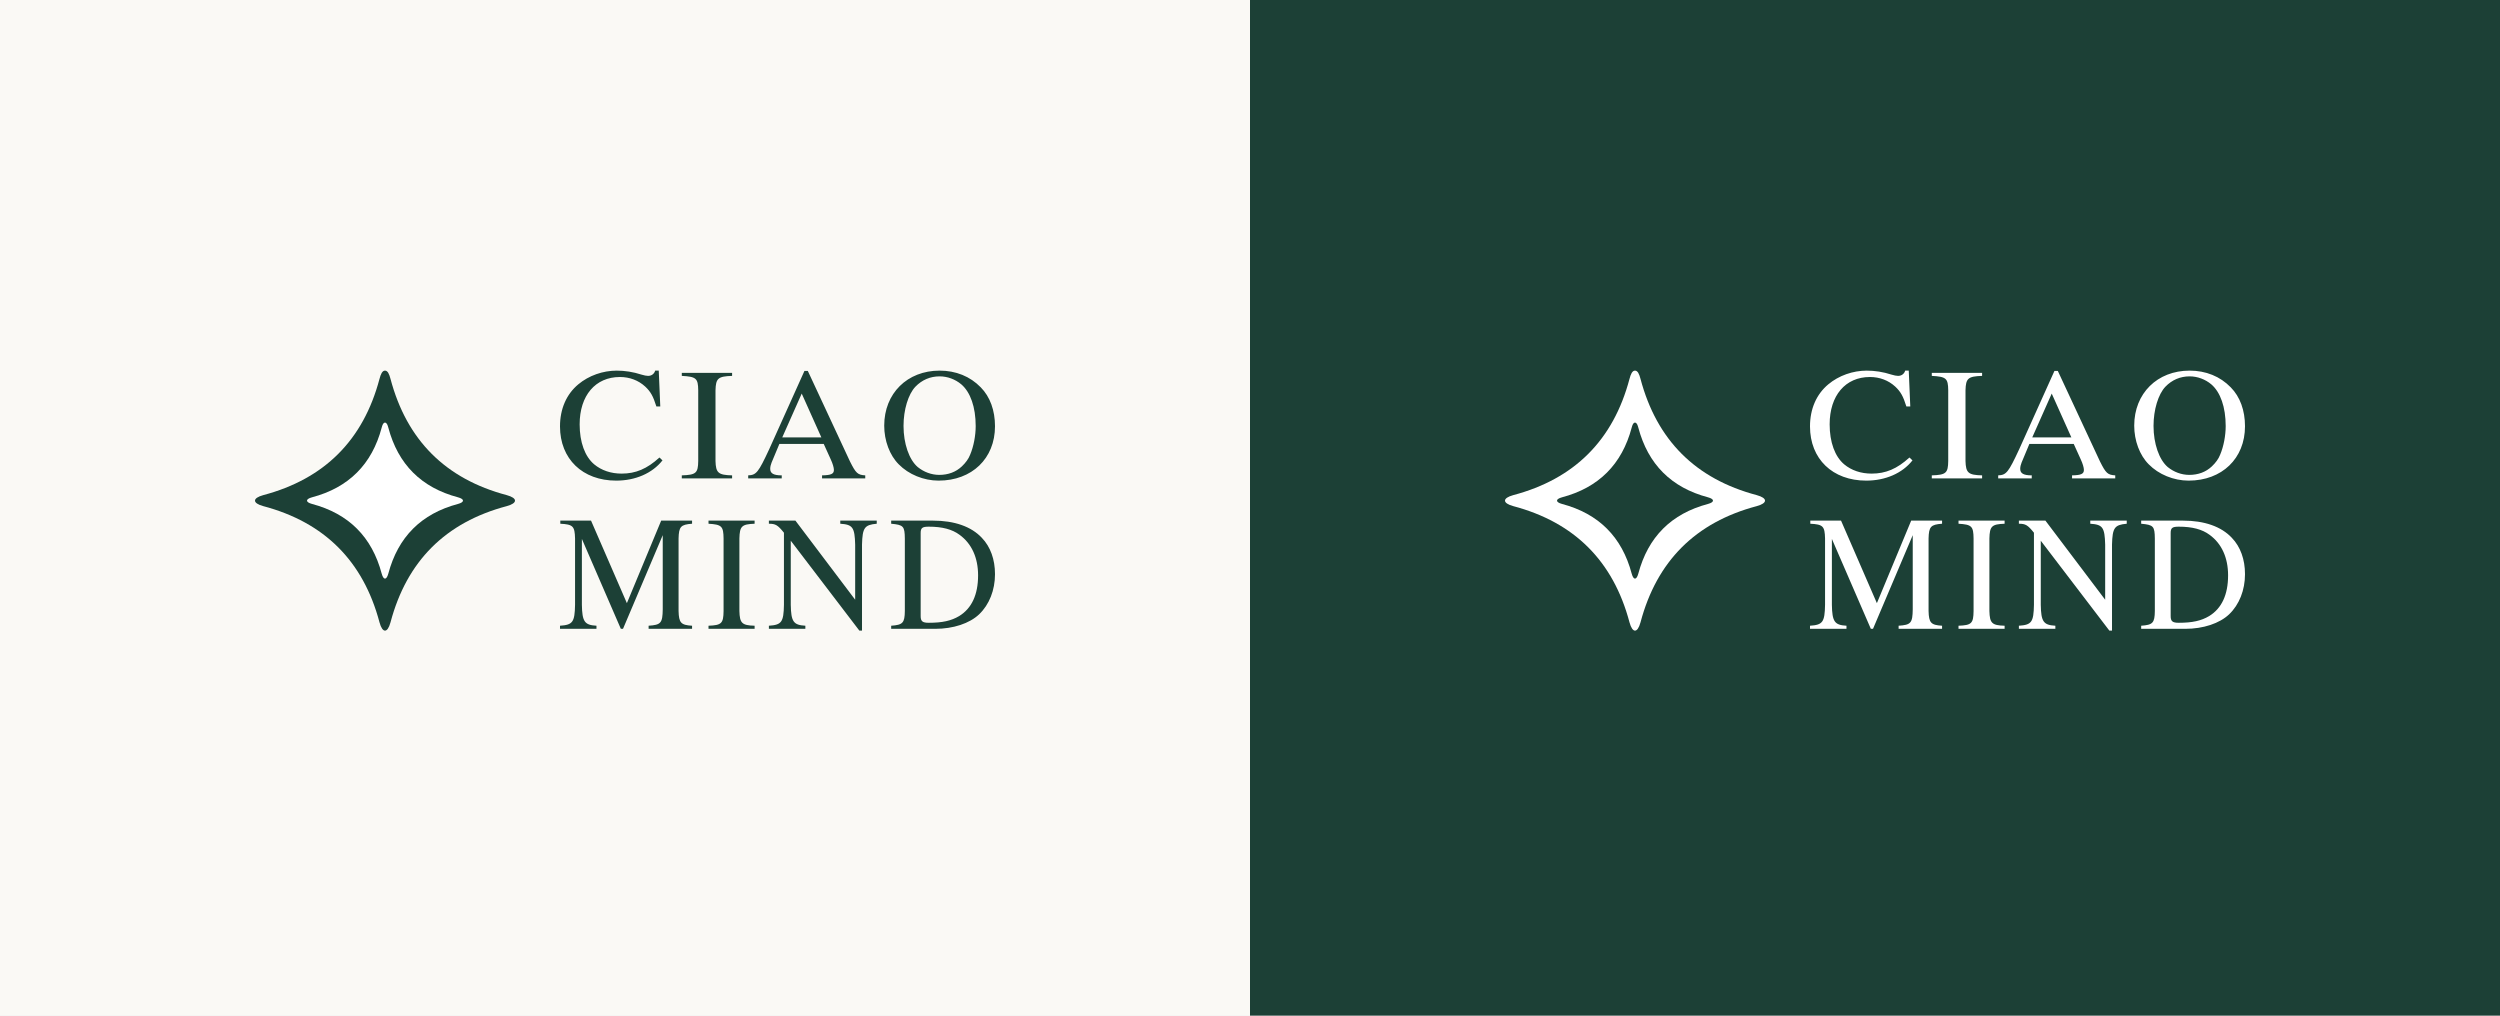
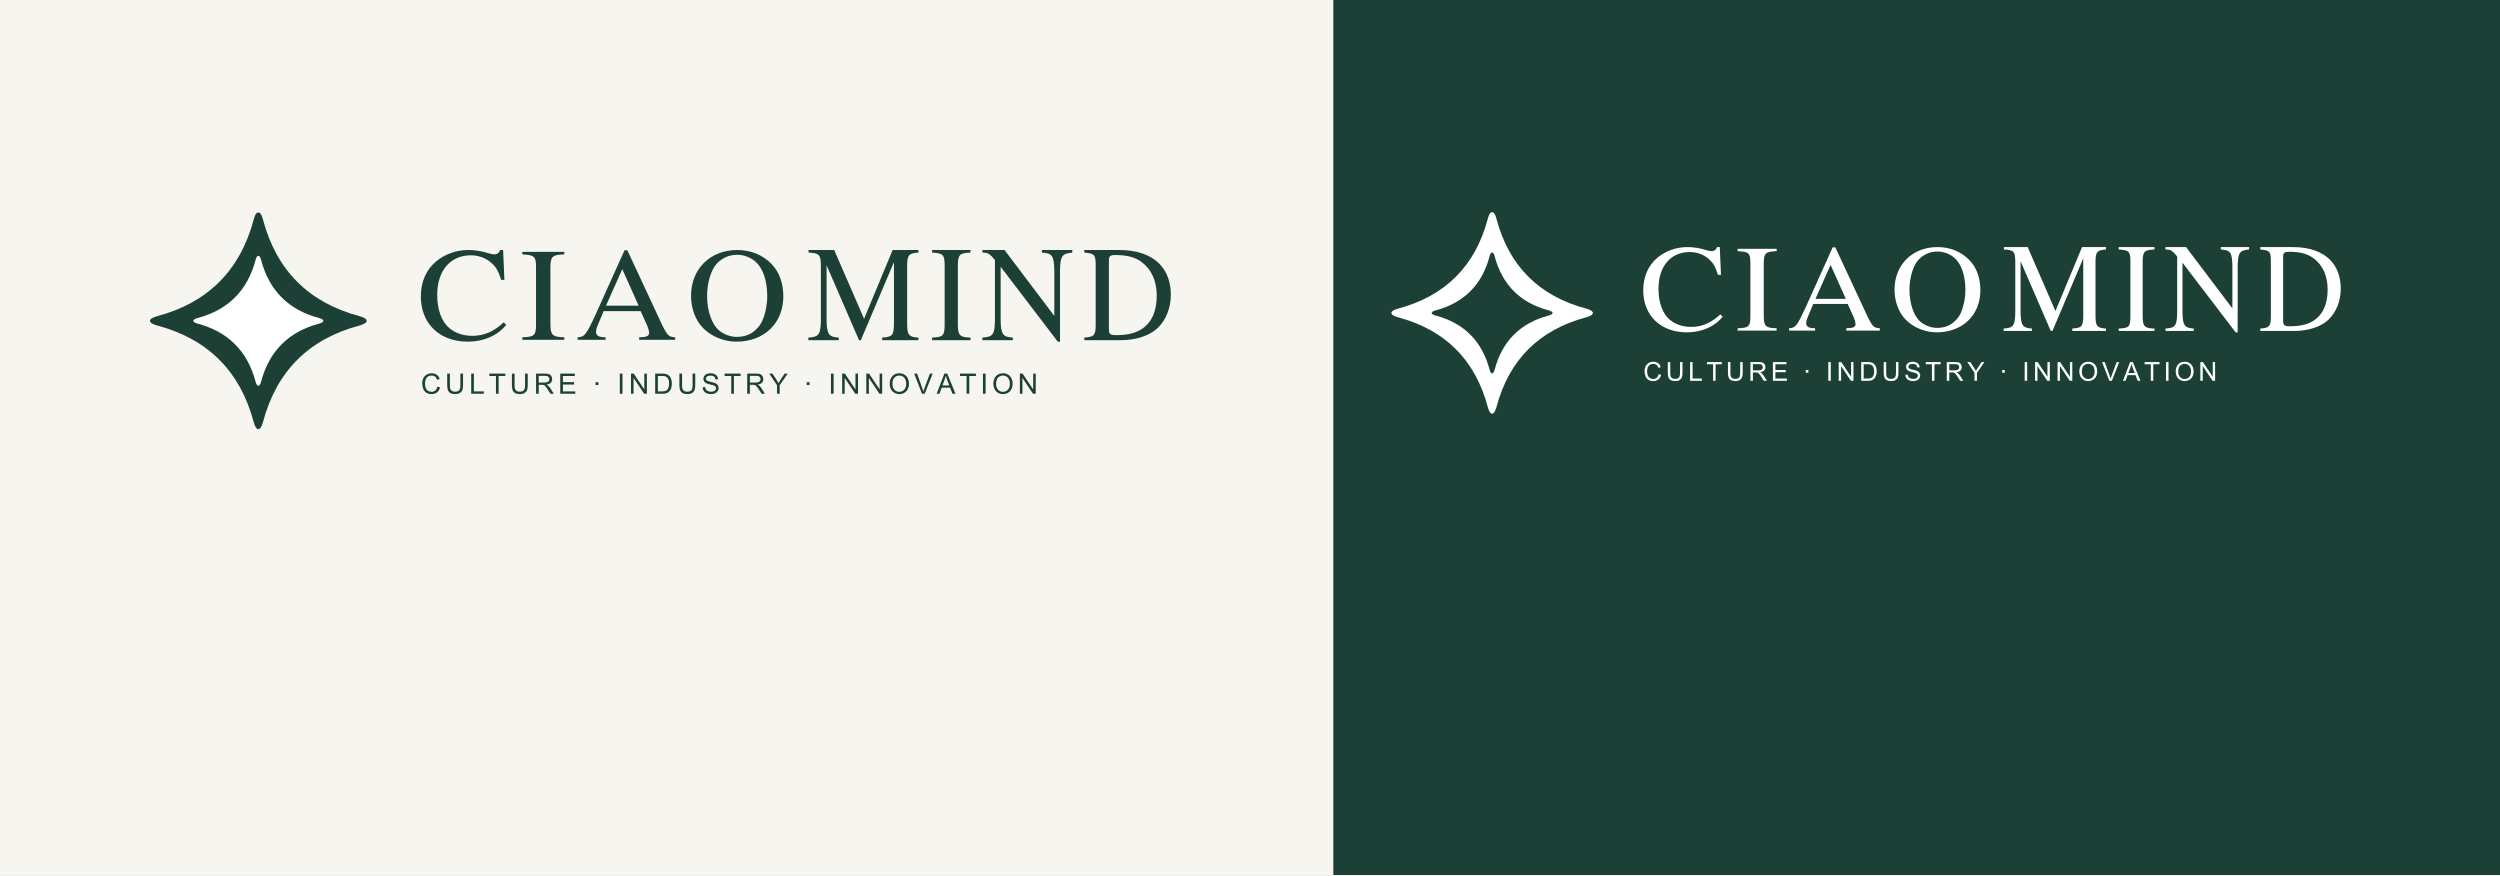
- <svg xmlns="http://www.w3.org/2000/svg" width="1600" height="650" viewBox="0 0 1600 650">
-   <rect width="800" height="650" fill="#faf9f5" />
-   <rect x="800" width="800" height="650" fill="#1c4036" />
-   <g transform="translate(160 234) scale(1.6)">
-     <path d="M 54 2 C 55.1 2 55.7 3.4 56.2 5.3 C 62.7 29.8 78.2 45.3 102.7 51.8 C 107.1 53 107.1 55 102.7 56.2 C 78.2 62.7 62.7 78.2 56.2 102.7 C 55 107.1 53 107.1 51.8 102.7 C 45.3 78.2 29.8 62.7 5.3 56.2 C .9 55 .9 53 5.3 51.8 C 29.8 45.3 45.3 29.8 51.8 5.3 C 52.3 3.4 52.9 2 54 2 Z" fill="#1c4036" />
-     <path d="M 54 2 C 55.1 2 55.7 3.4 56.2 5.3 C 62.7 29.8 78.2 45.3 102.7 51.8 C 107.1 53 107.1 55 102.7 56.2 C 78.2 62.7 62.7 78.2 56.2 102.7 C 55 107.1 53 107.1 51.8 102.7 C 45.3 78.2 29.8 62.7 5.3 56.2 C .9 55 .9 53 5.3 51.8 C 29.8 45.3 45.3 29.8 51.8 5.3 C 52.3 3.4 52.9 2 54 2 Z" fill="#ffffff" transform="translate(54 54) scale(.6) translate(-54 -54)" />
-     <g fill="#1c4036">
-       <path d="M164.112 16.348 163.502 2.0H162.079C161.673 3.339 160.589 4.104 159.234 4.104C158.624 4.104 157.607 3.913 156.591 3.594C153.271 2.51 149.883 2.0 146.699 2.0C141.143 2.0 135.519 3.977 131.318 7.484C126.575 11.438 124.0 17.304 124.0 24.319C124.0 37.328 133.012 46.0 146.495 46.0C154.152 46.0 160.928 43.067 164.993 37.901L163.773 36.754C158.827 41.281 154.287 43.194 148.664 43.194C144.395 43.194 140.6 41.919 137.687 39.496C133.96 36.371 131.86 30.632 131.86 23.49C131.86 11.948 138.161 4.551 147.986 4.551C151.848 4.551 155.371 5.89 158.082 8.377C160.25 10.417 161.266 12.203 162.554 16.348ZM172.717 45.107H192.841V43.896C187.285 43.768 186.336 42.875 186.201 38.157V9.843C186.336 5.061 187.217 4.296 192.841 4.104V2.893H172.717V4.104C178.477 4.423 179.222 5.061 179.29 9.843V38.157C179.222 43.003 178.409 43.704 172.717 43.896ZM246.098 43.896C243.049 43.704 242.371 43.067 240.0 38.348L223.129 2.128H221.773L207.68 33.438C203.343 42.748 202.53 43.768 199.278 43.896V45.107H212.694V43.896C209.442 43.896 208.086 43.13 208.086 41.281C208.086 40.516 208.29 39.623 208.629 38.794L211.745 31.333H229.498L232.276 37.455C233.089 39.177 233.563 40.835 233.563 41.728C233.563 43.322 232.411 43.832 228.82 43.896V45.107H246.098ZM212.897 28.719 220.689 11.183 228.549 28.719ZM275.843 2.0C262.902 2.0 253.687 11.119 253.687 24C253.687 29.994 255.855 35.861 259.514 39.496C263.444 43.513 269.474 46.0 275.437 46.0C288.785 46.0 298.0 37.136 298.0 24.255C298.0 17.942 296.035 12.458 292.308 8.696C288.04 4.296 282.348 2.0 275.843 2.0ZM275.843 4.296C278.96 4.296 282.077 5.443 284.516 7.484C288.175 10.609 290.276 16.603 290.276 24.191C290.276 27.954 289.463 32.354 288.04 35.67C287.43 37.264 286.278 38.858 284.72 40.325C282.348 42.557 279.299 43.704 275.708 43.704C272.591 43.704 269.542 42.557 267.103 40.58C263.647 37.646 261.411 31.206 261.411 24.128C261.411 17.623 263.308 11.438 266.154 8.441C268.797 5.699 272.117 4.296 275.843 4.296Z" />
-       <path d="M176.827 62.0H164.474L150.755 95.016L136.415 62.0H124.124V63.242C129.214 63.504 129.897 64.223 130.021 69.126V95.67C129.897 102.6 129.09 103.712 124.0 104.039V105.281H138.588V104.039C133.808 103.777 132.877 102.404 132.753 95.67V69.322L148.334 105.281H149.203L165.095 67.819V97.435C165.032 102.993 164.35 103.712 159.446 104.039V105.281H176.827V104.039C172.357 103.777 171.55 102.862 171.426 98.155V69.126C171.55 64.419 172.295 63.569 176.827 63.242ZM183.407 105.281H201.844V104.039C196.753 103.908 195.884 102.993 195.76 98.155V69.126C195.884 64.223 196.691 63.438 201.844 63.242V62.0H183.407V63.242C188.684 63.569 189.366 64.223 189.428 69.126V98.155C189.366 103.123 188.621 103.842 183.407 104.039ZM250.698 62.0H236.11V63.242C241.076 63.569 241.883 64.681 242.069 71.611V93.643L218.17 62.0H207.555V63.242C210.224 63.242 211.093 63.765 213.576 66.838V95.67C213.452 102.6 212.645 103.712 207.555 104.039V105.281H222.143V104.039C217.363 103.777 216.432 102.404 216.308 95.67V70.042L243.745 106.0H244.801V71.611C244.987 64.811 245.794 63.7 250.698 63.242ZM256.471 105.281H274.101C281.301 105.281 287.819 103.123 291.668 99.462C295.703 95.605 298.0 89.786 298.0 83.444C298.0 77.56 296.2 72.461 292.724 68.865C288.502 64.354 281.736 62.0 273.232 62.0H256.471V63.242C261.375 63.7 261.872 64.223 261.934 69.126V98.155C261.872 102.927 261.127 103.712 256.471 104.039ZM268.265 66.969C268.265 64.942 268.886 64.419 271.493 64.419C276.894 64.419 280.867 65.465 283.847 67.688C288.689 71.218 291.234 76.841 291.234 83.902C291.234 91.617 288.689 97.108 283.66 100.181C280.494 102.077 276.894 102.862 271.493 102.862C269.01 102.862 268.265 102.273 268.265 100.181Z" />
+ <svg xmlns="http://www.w3.org/2000/svg" width="1200" height="420" viewBox="0 0 1200 420" role="img" aria-label="CIAOMIND green and white signatures">
+   <rect width="1200" height="420" fill="#F7F5EF" />
+   <g transform="translate(70 100)">
+     <g>
+       <path fill="#1C4036" d="M 54 2 C 55.1 2 55.7 3.4 56.2 5.3 C 62.7 29.8 78.2 45.3 102.7 51.8 C 107.1 53 107.1 55 102.7 56.2 C 78.2 62.7 62.7 78.2 56.2 102.7 C 55 107.1 53 107.1 51.8 102.7 C 45.3 78.2 29.8 62.7 5.3 56.2 C .9 55 .9 53 5.3 51.8 C 29.8 45.3 45.3 29.8 51.8 5.3 C 52.3 3.4 52.9 2 54 2 Z" />
+       <path fill="#FFFFFF" transform="translate(54 54) scale(.6) translate(-54 -54)" d="M 54 2 C 55.1 2 55.7 3.4 56.2 5.3 C 62.7 29.8 78.2 45.3 102.7 51.8 C 107.1 53 107.1 55 102.7 56.2 C 78.2 62.7 62.7 78.2 56.2 102.7 C 55 107.1 53 107.1 51.8 102.7 C 45.3 78.2 29.8 62.7 5.3 56.2 C .9 55 .9 53 5.3 51.8 C 29.8 45.3 45.3 29.8 51.8 5.3 C 52.3 3.4 52.9 2 54 2 Z" />
+     </g>
+     <g fill="#1C4036">
+       <path transform="translate(8 18)" d="M164.112 16.348 163.502 2H162.079C161.673 3.339 160.589 4.104 159.234 4.104C158.624 4.104 157.607 3.913 156.591 3.594C153.271 2.51 149.883 2 146.699 2C141.143 2 135.519 3.977 131.318 7.484C126.575 11.438 124 17.304 124 24.319C124 37.328 133.012 46 146.495 46C154.152 46 160.928 43.067 164.993 37.901L163.773 36.754C158.827 41.281 154.287 43.194 148.664 43.194C144.395 43.194 140.6 41.919 137.687 39.496C133.96 36.371 131.86 30.632 131.86 23.49C131.86 11.948 138.161 4.551 147.986 4.551C151.848 4.551 155.371 5.89 158.082 8.377C160.25 10.417 161.266 12.203 162.554 16.348ZM172.717 45.107H192.841V43.896C187.285 43.768 186.336 42.875 186.201 38.157V9.843C186.336 5.061 187.217 4.296 192.841 4.104V2.893H172.717V4.104C178.477 4.423 179.222 5.061 179.29 9.843V38.157C179.222 43.003 178.409 43.704 172.717 43.896ZM246.098 43.896C243.049 43.704 242.371 43.067 240 38.348L223.129 2.128H221.773L207.68 33.438C203.343 42.748 202.53 43.768 199.278 43.896V45.107H212.694V43.896C209.442 43.896 208.086 43.13 208.086 41.281C208.086 40.516 208.29 39.623 208.629 38.794L211.745 31.333H229.498L232.276 37.455C233.089 39.177 233.563 40.835 233.563 41.728C233.563 43.322 232.411 43.832 228.82 43.896V45.107H246.098ZM212.897 28.719 220.689 11.183 228.549 28.719ZM275.843 2C262.902 2 253.687 11.119 253.687 24C253.687 29.994 255.855 35.861 259.514 39.496C263.444 43.513 269.474 46 275.437 46C288.785 46 298 37.136 298 24.255C298 17.942 296.035 12.458 292.308 8.696C288.04 4.296 282.348 2 275.843 2ZM275.843 4.296C278.96 4.296 282.077 5.443 284.516 7.484C288.175 10.609 290.276 16.603 290.276 24.191C290.276 27.954 289.463 32.354 288.04 35.67C287.43 37.264 286.278 38.858 284.72 40.325C282.348 42.557 279.299 43.704 275.708 43.704C272.591 43.704 269.542 42.557 267.103 40.58C263.647 37.646 261.411 31.206 261.411 24.128C261.411 17.623 263.308 11.438 266.154 8.441C268.797 5.699 272.117 4.296 275.843 4.296Z" />
+       <path transform="translate(194 -42)" d="M176.827 62H164.474L150.755 95.016L136.415 62H124.124V63.242C129.214 63.504 129.897 64.223 130.021 69.126V95.67C129.897 102.6 129.09 103.712 124 104.039V105.281H138.588V104.039C133.808 103.777 132.877 102.404 132.753 95.67V69.322L148.334 105.281H149.203L165.095 67.819V97.435C165.032 102.993 164.35 103.712 159.446 104.039V105.281H176.827V104.039C172.357 103.777 171.55 102.862 171.426 98.155V69.126C171.55 64.419 172.295 63.569 176.827 63.242ZM183.407 105.281H201.844V104.039C196.753 103.908 195.884 102.993 195.76 98.155V69.126C195.884 64.223 196.691 63.438 201.844 63.242V62H183.407V63.242C188.684 63.569 189.366 64.223 189.428 69.126V98.155C189.366 103.123 188.621 103.842 183.407 104.039ZM250.698 62H236.11V63.242C241.076 63.569 241.883 64.681 242.069 71.611V93.643L218.17 62H207.555V63.242C210.224 63.242 211.093 63.765 213.576 66.838V95.67C213.452 102.6 212.645 103.712 207.555 104.039V105.281H222.143V104.039C217.363 103.777 216.432 102.404 216.308 95.67V70.042L243.745 106H244.801V71.611C244.987 64.811 245.794 63.7 250.698 63.242ZM256.471 105.281H274.101C281.301 105.281 287.819 103.123 291.668 99.462C295.703 95.605 298 89.786 298 83.444C298 77.56 296.2 72.461 292.724 68.865C288.502 64.354 281.736 62 273.232 62H256.471V63.242C261.375 63.7 261.872 64.223 261.934 69.126V98.155C261.872 102.927 261.127 103.712 256.471 104.039ZM268.265 66.969C268.265 64.942 268.886 64.419 271.493 64.419C276.894 64.419 280.867 65.465 283.847 67.688C288.689 71.218 291.234 76.841 291.234 83.902C291.234 91.617 288.689 97.108 283.66 100.181C280.494 102.077 276.894 102.862 271.493 102.862C269.01 102.862 268.265 102.273 268.265 100.181Z" />
+       <path d="M139.937 85.612 141.215 85.935Q140.813 87.51 139.768 88.338Q138.724 89.165 137.214 89.165Q135.652 89.165 134.673 88.529Q133.694 87.893 133.183 86.686Q132.672 85.48 132.672 84.096Q132.672 82.586 133.249 81.462Q133.826 80.338 134.891 79.755Q135.955 79.172 137.234 79.172Q138.684 79.172 139.673 79.91Q140.662 80.648 141.051 81.986L139.792 82.283Q139.455 81.228 138.816 80.747Q138.177 80.266 137.208 80.266Q136.094 80.266 135.345 80.8Q134.597 81.334 134.294 82.234Q133.991 83.133 133.991 84.089Q133.991 85.322 134.35 86.241Q134.709 87.161 135.467 87.616Q136.225 88.071 137.109 88.071Q138.183 88.071 138.928 87.451Q139.673 86.831 139.937 85.612ZM150.982 79.336H152.261V84.92Q152.261 86.376 151.931 87.233Q151.602 88.09 150.741 88.628Q149.881 89.165 148.484 89.165Q147.126 89.165 146.262 88.697Q145.399 88.229 145.03 87.342Q144.661 86.456 144.661 84.92V79.336H145.939V84.913Q145.939 86.172 146.173 86.769Q146.407 87.365 146.978 87.688Q147.548 88.011 148.372 88.011Q149.782 88.011 150.382 87.372Q150.982 86.732 150.982 84.913ZM156.187 89.0V79.336H157.466V87.86H162.225V89.0ZM168.057 89.0V80.477H164.873V79.336H172.533V80.477H169.336V89.0ZM182.036 79.336H183.315V84.92Q183.315 86.376 182.985 87.233Q182.655 88.09 181.795 88.628Q180.935 89.165 179.537 89.165Q178.18 89.165 177.316 88.697Q176.452 88.229 176.083 87.342Q175.714 86.456 175.714 84.92V79.336H176.993V84.913Q176.993 86.172 177.227 86.769Q177.461 87.365 178.031 87.688Q178.601 88.011 179.425 88.011Q180.836 88.011 181.436 87.372Q182.036 86.732 182.036 84.913ZM187.313 89.0V79.336H191.598Q192.89 79.336 193.562 79.597Q194.235 79.857 194.637 80.516Q195.039 81.176 195.039 81.973Q195.039 83.001 194.373 83.707Q193.708 84.412 192.317 84.603Q192.824 84.847 193.088 85.084Q193.648 85.599 194.149 86.37L195.83 89.0H194.222L192.943 86.99Q192.383 86.119 192.02 85.658Q191.657 85.197 191.371 85.012Q191.084 84.827 190.787 84.755Q190.57 84.709 190.075 84.709H188.592V89.0ZM188.592 83.601H191.341Q192.218 83.601 192.712 83.42Q193.207 83.239 193.464 82.84Q193.721 82.441 193.721 81.973Q193.721 81.288 193.223 80.846Q192.725 80.404 191.651 80.404H188.592ZM198.919 89.0V79.336H205.907V80.477H200.198V83.437H205.544V84.57H200.198V87.86H206.131V89.0ZM215.875 84.801V83.45H217.227V84.801ZM227.512 89.0V79.336H228.791V89.0ZM232.882 89.0V79.336H234.194L239.269 86.924V79.336H240.496V89.0H239.184L234.108 81.406V89.0ZM244.494 89.0V79.336H247.823Q248.95 79.336 249.544 79.475Q250.374 79.666 250.961 80.167Q251.726 80.813 252.105 81.818Q252.484 82.823 252.484 84.115Q252.484 85.216 252.227 86.067Q251.97 86.917 251.567 87.474Q251.165 88.031 250.687 88.351Q250.21 88.67 249.534 88.835Q248.858 89.0 247.981 89.0ZM245.773 87.86H247.836Q248.792 87.86 249.336 87.682Q249.88 87.504 250.203 87.181Q250.658 86.726 250.912 85.958Q251.165 85.19 251.165 84.096Q251.165 82.58 250.668 81.766Q250.17 80.951 249.458 80.675Q248.944 80.477 247.804 80.477H245.773ZM262.435 79.336H263.714V84.92Q263.714 86.376 263.384 87.233Q263.055 88.09 262.194 88.628Q261.334 89.165 259.937 89.165Q258.579 89.165 257.715 88.697Q256.852 88.229 256.483 87.342Q256.113 86.456 256.113 84.92V79.336H257.392V84.913Q257.392 86.172 257.626 86.769Q257.86 87.365 258.43 87.688Q259.001 88.011 259.825 88.011Q261.235 88.011 261.835 87.372Q262.435 86.732 262.435 84.913ZM267.258 85.895 268.464 85.79Q268.55 86.515 268.863 86.98Q269.176 87.444 269.835 87.731Q270.494 88.018 271.318 88.018Q272.05 88.018 272.61 87.8Q273.171 87.583 273.444 87.204Q273.718 86.825 273.718 86.376Q273.718 85.922 273.454 85.582Q273.191 85.243 272.584 85.012Q272.195 84.86 270.864 84.541Q269.532 84.221 268.998 83.938Q268.306 83.575 267.967 83.038Q267.627 82.5 267.627 81.835Q267.627 81.103 268.042 80.467Q268.458 79.831 269.255 79.501Q270.053 79.172 271.028 79.172Q272.103 79.172 272.924 79.518Q273.744 79.864 274.186 80.536Q274.628 81.208 274.66 82.059L273.434 82.151Q273.336 81.235 272.765 80.767Q272.195 80.299 271.081 80.299Q269.921 80.299 269.39 80.724Q268.86 81.149 268.86 81.749Q268.86 82.27 269.235 82.606Q269.605 82.942 271.164 83.295Q272.723 83.647 273.303 83.911Q274.146 84.3 274.548 84.897Q274.951 85.493 274.951 86.271Q274.951 87.042 274.509 87.724Q274.067 88.407 273.24 88.786Q272.413 89.165 271.378 89.165Q270.066 89.165 269.179 88.782Q268.293 88.4 267.789 87.632Q267.284 86.864 267.258 85.895ZM281.006 89.0V80.477H277.822V79.336H285.482V80.477H282.285V89.0ZM288.663 89.0V79.336H292.948Q294.24 79.336 294.912 79.597Q295.585 79.857 295.987 80.516Q296.389 81.176 296.389 81.973Q296.389 83.001 295.723 83.707Q295.058 84.412 293.667 84.603Q294.174 84.847 294.438 85.084Q294.998 85.599 295.499 86.37L297.18 89.0H295.572L294.293 86.99Q293.733 86.119 293.37 85.658Q293.007 85.197 292.721 85.012Q292.434 84.827 292.137 84.755Q291.92 84.709 291.425 84.709H289.942V89.0ZM289.942 83.601H292.691Q293.568 83.601 294.062 83.42Q294.557 83.239 294.814 82.84Q295.071 82.441 295.071 81.973Q295.071 81.288 294.573 80.846Q294.075 80.404 293.001 80.404H289.942ZM302.965 89.0V84.906L299.241 79.336H300.797L302.702 82.25Q303.229 83.067 303.684 83.885Q304.119 83.127 304.739 82.177L306.611 79.336H308.1L304.244 84.906V89.0ZM317.225 84.801V83.45H318.577V84.801ZM328.862 89.0V79.336H330.141V89.0ZM334.232 89.0V79.336H335.544L340.619 86.924V79.336H341.846V89.0H340.534L335.458 81.406V89.0ZM345.831 89.0V79.336H347.143L352.219 86.924V79.336H353.445V89.0H352.133L347.057 81.406V89.0ZM357.055 84.293Q357.055 81.887 358.347 80.526Q359.639 79.165 361.682 79.165Q363.02 79.165 364.095 79.804Q365.169 80.444 365.733 81.588Q366.296 82.731 366.296 84.181Q366.296 85.651 365.703 86.812Q365.11 87.972 364.022 88.568Q362.935 89.165 361.676 89.165Q360.311 89.165 359.237 88.506Q358.162 87.846 357.608 86.706Q357.055 85.566 357.055 84.293ZM358.373 84.313Q358.373 86.06 359.312 87.065Q360.252 88.071 361.669 88.071Q363.113 88.071 364.045 87.055Q364.978 86.04 364.978 84.175Q364.978 82.995 364.579 82.115Q364.181 81.235 363.413 80.75Q362.645 80.266 361.689 80.266Q360.331 80.266 359.352 81.199Q358.373 82.131 358.373 84.313ZM372.556 89.0 368.812 79.336H370.197L372.708 86.357Q373.011 87.2 373.216 87.939Q373.44 87.148 373.736 86.357L376.347 79.336H377.652L373.868 89.0ZM379.588 89.0 383.299 79.336H384.676L388.631 89.0H387.175L386.048 86.073H382.007L380.945 89.0ZM382.376 85.032H385.652L384.643 82.355Q384.182 81.136 383.958 80.352Q383.773 81.281 383.437 82.197ZM393.962 89.0V80.477H390.778V79.336H398.438V80.477H395.241V89.0ZM401.817 89.0V79.336H403.096V89.0ZM406.811 84.293Q406.811 81.887 408.103 80.526Q409.395 79.165 411.439 79.165Q412.777 79.165 413.851 79.804Q414.926 80.444 415.489 81.588Q416.053 82.731 416.053 84.181Q416.053 85.651 415.46 86.812Q414.867 87.972 413.779 88.568Q412.691 89.165 411.432 89.165Q410.068 89.165 408.993 88.506Q407.919 87.846 407.365 86.706Q406.811 85.566 406.811 84.293ZM408.13 84.313Q408.13 86.06 409.069 87.065Q410.008 88.071 411.426 88.071Q412.869 88.071 413.802 87.055Q414.735 86.04 414.735 84.175Q414.735 82.995 414.336 82.115Q413.937 81.235 413.169 80.75Q412.401 80.266 411.445 80.266Q410.088 80.266 409.109 81.199Q408.13 82.131 408.13 84.313ZM419.538 89.0V79.336H420.85L425.925 86.924V79.336H427.151V89.0H425.84L420.764 81.406V89.0Z" />
    </g>
  </g>
-   <g transform="translate(960 234) scale(1.6)">
-     <path d="M 54 2 C 55.1 2 55.7 3.4 56.2 5.3 C 62.7 29.8 78.2 45.3 102.7 51.8 C 107.1 53 107.1 55 102.7 56.2 C 78.2 62.7 62.7 78.2 56.2 102.7 C 55 107.1 53 107.1 51.8 102.7 C 45.3 78.2 29.8 62.7 5.3 56.2 C .9 55 .9 53 5.3 51.8 C 29.8 45.3 45.3 29.8 51.8 5.3 C 52.3 3.4 52.9 2 54 2 Z" fill="#ffffff" />
-     <path d="M 54 2 C 55.1 2 55.7 3.4 56.2 5.3 C 62.7 29.8 78.2 45.3 102.7 51.8 C 107.1 53 107.1 55 102.7 56.2 C 78.2 62.7 62.7 78.2 56.2 102.7 C 55 107.1 53 107.1 51.8 102.7 C 45.3 78.2 29.8 62.7 5.3 56.2 C .9 55 .9 53 5.3 51.8 C 29.8 45.3 45.3 29.8 51.8 5.3 C 52.3 3.4 52.9 2 54 2 Z" fill="#1c4036" transform="translate(54 54) scale(.6) translate(-54 -54)" />
-     <g fill="#ffffff">
-       <path d="M164.112 16.348 163.502 2.0H162.079C161.673 3.339 160.589 4.104 159.234 4.104C158.624 4.104 157.607 3.913 156.591 3.594C153.271 2.51 149.883 2.0 146.699 2.0C141.143 2.0 135.519 3.977 131.318 7.484C126.575 11.438 124.0 17.304 124.0 24.319C124.0 37.328 133.012 46.0 146.495 46.0C154.152 46.0 160.928 43.067 164.993 37.901L163.773 36.754C158.827 41.281 154.287 43.194 148.664 43.194C144.395 43.194 140.6 41.919 137.687 39.496C133.96 36.371 131.86 30.632 131.86 23.49C131.86 11.948 138.161 4.551 147.986 4.551C151.848 4.551 155.371 5.89 158.082 8.377C160.25 10.417 161.266 12.203 162.554 16.348ZM172.717 45.107H192.841V43.896C187.285 43.768 186.336 42.875 186.201 38.157V9.843C186.336 5.061 187.217 4.296 192.841 4.104V2.893H172.717V4.104C178.477 4.423 179.222 5.061 179.29 9.843V38.157C179.222 43.003 178.409 43.704 172.717 43.896ZM246.098 43.896C243.049 43.704 242.371 43.067 240.0 38.348L223.129 2.128H221.773L207.68 33.438C203.343 42.748 202.53 43.768 199.278 43.896V45.107H212.694V43.896C209.442 43.896 208.086 43.13 208.086 41.281C208.086 40.516 208.29 39.623 208.629 38.794L211.745 31.333H229.498L232.276 37.455C233.089 39.177 233.563 40.835 233.563 41.728C233.563 43.322 232.411 43.832 228.82 43.896V45.107H246.098ZM212.897 28.719 220.689 11.183 228.549 28.719ZM275.843 2.0C262.902 2.0 253.687 11.119 253.687 24C253.687 29.994 255.855 35.861 259.514 39.496C263.444 43.513 269.474 46.0 275.437 46.0C288.785 46.0 298.0 37.136 298.0 24.255C298.0 17.942 296.035 12.458 292.308 8.696C288.04 4.296 282.348 2.0 275.843 2.0ZM275.843 4.296C278.96 4.296 282.077 5.443 284.516 7.484C288.175 10.609 290.276 16.603 290.276 24.191C290.276 27.954 289.463 32.354 288.04 35.67C287.43 37.264 286.278 38.858 284.72 40.325C282.348 42.557 279.299 43.704 275.708 43.704C272.591 43.704 269.542 42.557 267.103 40.58C263.647 37.646 261.411 31.206 261.411 24.128C261.411 17.623 263.308 11.438 266.154 8.441C268.797 5.699 272.117 4.296 275.843 4.296Z" />
-       <path d="M176.827 62.0H164.474L150.755 95.016L136.415 62.0H124.124V63.242C129.214 63.504 129.897 64.223 130.021 69.126V95.67C129.897 102.6 129.09 103.712 124.0 104.039V105.281H138.588V104.039C133.808 103.777 132.877 102.404 132.753 95.67V69.322L148.334 105.281H149.203L165.095 67.819V97.435C165.032 102.993 164.35 103.712 159.446 104.039V105.281H176.827V104.039C172.357 103.777 171.55 102.862 171.426 98.155V69.126C171.55 64.419 172.295 63.569 176.827 63.242ZM183.407 105.281H201.844V104.039C196.753 103.908 195.884 102.993 195.76 98.155V69.126C195.884 64.223 196.691 63.438 201.844 63.242V62.0H183.407V63.242C188.684 63.569 189.366 64.223 189.428 69.126V98.155C189.366 103.123 188.621 103.842 183.407 104.039ZM250.698 62.0H236.11V63.242C241.076 63.569 241.883 64.681 242.069 71.611V93.643L218.17 62.0H207.555V63.242C210.224 63.242 211.093 63.765 213.576 66.838V95.67C213.452 102.6 212.645 103.712 207.555 104.039V105.281H222.143V104.039C217.363 103.777 216.432 102.404 216.308 95.67V70.042L243.745 106.0H244.801V71.611C244.987 64.811 245.794 63.7 250.698 63.242ZM256.471 105.281H274.101C281.301 105.281 287.819 103.123 291.668 99.462C295.703 95.605 298.0 89.786 298.0 83.444C298.0 77.56 296.2 72.461 292.724 68.865C288.502 64.354 281.736 62.0 273.232 62.0H256.471V63.242C261.375 63.7 261.872 64.223 261.934 69.126V98.155C261.872 102.927 261.127 103.712 256.471 104.039ZM268.265 66.969C268.265 64.942 268.886 64.419 271.493 64.419C276.894 64.419 280.867 65.465 283.847 67.688C288.689 71.218 291.234 76.841 291.234 83.902C291.234 91.617 288.689 97.108 283.66 100.181C280.494 102.077 276.894 102.862 271.493 102.862C269.01 102.862 268.265 102.273 268.265 100.181Z" />
+   <rect x="640" width="560" height="420" fill="#1C4036" />
+   <g transform="translate(666 100) scale(.93)">
+     <g>
+       <path fill="#FFFFFF" d="M 54 2 C 55.1 2 55.7 3.4 56.2 5.3 C 62.7 29.8 78.2 45.3 102.7 51.8 C 107.1 53 107.1 55 102.7 56.2 C 78.2 62.7 62.7 78.2 56.2 102.7 C 55 107.1 53 107.1 51.8 102.7 C 45.3 78.2 29.8 62.7 5.3 56.2 C .9 55 .9 53 5.3 51.8 C 29.8 45.3 45.3 29.8 51.8 5.3 C 52.3 3.4 52.9 2 54 2 Z" />
+       <path fill="#1C4036" transform="translate(54 54) scale(.6) translate(-54 -54)" d="M 54 2 C 55.1 2 55.7 3.4 56.2 5.3 C 62.7 29.8 78.2 45.3 102.7 51.8 C 107.1 53 107.1 55 102.7 56.2 C 78.2 62.7 62.7 78.2 56.2 102.7 C 55 107.1 53 107.1 51.8 102.7 C 45.3 78.2 29.8 62.7 5.3 56.2 C .9 55 .9 53 5.3 51.8 C 29.8 45.3 45.3 29.8 51.8 5.3 C 52.3 3.4 52.9 2 54 2 Z" />
+     </g>
+     <g fill="#FFFFFF">
+       <path transform="translate(8 18)" d="M164.112 16.348 163.502 2H162.079C161.673 3.339 160.589 4.104 159.234 4.104C158.624 4.104 157.607 3.913 156.591 3.594C153.271 2.51 149.883 2 146.699 2C141.143 2 135.519 3.977 131.318 7.484C126.575 11.438 124 17.304 124 24.319C124 37.328 133.012 46 146.495 46C154.152 46 160.928 43.067 164.993 37.901L163.773 36.754C158.827 41.281 154.287 43.194 148.664 43.194C144.395 43.194 140.6 41.919 137.687 39.496C133.96 36.371 131.86 30.632 131.86 23.49C131.86 11.948 138.161 4.551 147.986 4.551C151.848 4.551 155.371 5.89 158.082 8.377C160.25 10.417 161.266 12.203 162.554 16.348ZM172.717 45.107H192.841V43.896C187.285 43.768 186.336 42.875 186.201 38.157V9.843C186.336 5.061 187.217 4.296 192.841 4.104V2.893H172.717V4.104C178.477 4.423 179.222 5.061 179.29 9.843V38.157C179.222 43.003 178.409 43.704 172.717 43.896ZM246.098 43.896C243.049 43.704 242.371 43.067 240 38.348L223.129 2.128H221.773L207.68 33.438C203.343 42.748 202.53 43.768 199.278 43.896V45.107H212.694V43.896C209.442 43.896 208.086 43.13 208.086 41.281C208.086 40.516 208.29 39.623 208.629 38.794L211.745 31.333H229.498L232.276 37.455C233.089 39.177 233.563 40.835 233.563 41.728C233.563 43.322 232.411 43.832 228.82 43.896V45.107H246.098ZM212.897 28.719 220.689 11.183 228.549 28.719ZM275.843 2C262.902 2 253.687 11.119 253.687 24C253.687 29.994 255.855 35.861 259.514 39.496C263.444 43.513 269.474 46 275.437 46C288.785 46 298 37.136 298 24.255C298 17.942 296.035 12.458 292.308 8.696C288.04 4.296 282.348 2 275.843 2ZM275.843 4.296C278.96 4.296 282.077 5.443 284.516 7.484C288.175 10.609 290.276 16.603 290.276 24.191C290.276 27.954 289.463 32.354 288.04 35.67C287.43 37.264 286.278 38.858 284.72 40.325C282.348 42.557 279.299 43.704 275.708 43.704C272.591 43.704 269.542 42.557 267.103 40.58C263.647 37.646 261.411 31.206 261.411 24.128C261.411 17.623 263.308 11.438 266.154 8.441C268.797 5.699 272.117 4.296 275.843 4.296Z" />
+       <path transform="translate(194 -42)" d="M176.827 62H164.474L150.755 95.016L136.415 62H124.124V63.242C129.214 63.504 129.897 64.223 130.021 69.126V95.67C129.897 102.6 129.09 103.712 124 104.039V105.281H138.588V104.039C133.808 103.777 132.877 102.404 132.753 95.67V69.322L148.334 105.281H149.203L165.095 67.819V97.435C165.032 102.993 164.35 103.712 159.446 104.039V105.281H176.827V104.039C172.357 103.777 171.55 102.862 171.426 98.155V69.126C171.55 64.419 172.295 63.569 176.827 63.242ZM183.407 105.281H201.844V104.039C196.753 103.908 195.884 102.993 195.76 98.155V69.126C195.884 64.223 196.691 63.438 201.844 63.242V62H183.407V63.242C188.684 63.569 189.366 64.223 189.428 69.126V98.155C189.366 103.123 188.621 103.842 183.407 104.039ZM250.698 62H236.11V63.242C241.076 63.569 241.883 64.681 242.069 71.611V93.643L218.17 62H207.555V63.242C210.224 63.242 211.093 63.765 213.576 66.838V95.67C213.452 102.6 212.645 103.712 207.555 104.039V105.281H222.143V104.039C217.363 103.777 216.432 102.404 216.308 95.67V70.042L243.745 106H244.801V71.611C244.987 64.811 245.794 63.7 250.698 63.242ZM256.471 105.281H274.101C281.301 105.281 287.819 103.123 291.668 99.462C295.703 95.605 298 89.786 298 83.444C298 77.56 296.2 72.461 292.724 68.865C288.502 64.354 281.736 62 273.232 62H256.471V63.242C261.375 63.7 261.872 64.223 261.934 69.126V98.155C261.872 102.927 261.127 103.712 256.471 104.039ZM268.265 66.969C268.265 64.942 268.886 64.419 271.493 64.419C276.894 64.419 280.867 65.465 283.847 67.688C288.689 71.218 291.234 76.841 291.234 83.902C291.234 91.617 288.689 97.108 283.66 100.181C280.494 102.077 276.894 102.862 271.493 102.862C269.01 102.862 268.265 102.273 268.265 100.181Z" />
+       <path d="M139.937 85.612 141.215 85.935Q140.813 87.51 139.768 88.338Q138.724 89.165 137.214 89.165Q135.652 89.165 134.673 88.529Q133.694 87.893 133.183 86.686Q132.672 85.48 132.672 84.096Q132.672 82.586 133.249 81.462Q133.826 80.338 134.891 79.755Q135.955 79.172 137.234 79.172Q138.684 79.172 139.673 79.91Q140.662 80.648 141.051 81.986L139.792 82.283Q139.455 81.228 138.816 80.747Q138.177 80.266 137.208 80.266Q136.094 80.266 135.345 80.8Q134.597 81.334 134.294 82.234Q133.991 83.133 133.991 84.089Q133.991 85.322 134.35 86.241Q134.709 87.161 135.467 87.616Q136.225 88.071 137.109 88.071Q138.183 88.071 138.928 87.451Q139.673 86.831 139.937 85.612ZM150.982 79.336H152.261V84.92Q152.261 86.376 151.931 87.233Q151.602 88.09 150.741 88.628Q149.881 89.165 148.484 89.165Q147.126 89.165 146.262 88.697Q145.399 88.229 145.03 87.342Q144.661 86.456 144.661 84.92V79.336H145.939V84.913Q145.939 86.172 146.173 86.769Q146.407 87.365 146.978 87.688Q147.548 88.011 148.372 88.011Q149.782 88.011 150.382 87.372Q150.982 86.732 150.982 84.913ZM156.187 89.0V79.336H157.466V87.86H162.225V89.0ZM168.057 89.0V80.477H164.873V79.336H172.533V80.477H169.336V89.0ZM182.036 79.336H183.315V84.92Q183.315 86.376 182.985 87.233Q182.655 88.09 181.795 88.628Q180.935 89.165 179.537 89.165Q178.18 89.165 177.316 88.697Q176.452 88.229 176.083 87.342Q175.714 86.456 175.714 84.92V79.336H176.993V84.913Q176.993 86.172 177.227 86.769Q177.461 87.365 178.031 87.688Q178.601 88.011 179.425 88.011Q180.836 88.011 181.436 87.372Q182.036 86.732 182.036 84.913ZM187.313 89.0V79.336H191.598Q192.89 79.336 193.562 79.597Q194.235 79.857 194.637 80.516Q195.039 81.176 195.039 81.973Q195.039 83.001 194.373 83.707Q193.708 84.412 192.317 84.603Q192.824 84.847 193.088 85.084Q193.648 85.599 194.149 86.37L195.83 89.0H194.222L192.943 86.99Q192.383 86.119 192.02 85.658Q191.657 85.197 191.371 85.012Q191.084 84.827 190.787 84.755Q190.57 84.709 190.075 84.709H188.592V89.0ZM188.592 83.601H191.341Q192.218 83.601 192.712 83.42Q193.207 83.239 193.464 82.84Q193.721 82.441 193.721 81.973Q193.721 81.288 193.223 80.846Q192.725 80.404 191.651 80.404H188.592ZM198.919 89.0V79.336H205.907V80.477H200.198V83.437H205.544V84.57H200.198V87.86H206.131V89.0ZM215.875 84.801V83.45H217.227V84.801ZM227.512 89.0V79.336H228.791V89.0ZM232.882 89.0V79.336H234.194L239.269 86.924V79.336H240.496V89.0H239.184L234.108 81.406V89.0ZM244.494 89.0V79.336H247.823Q248.95 79.336 249.544 79.475Q250.374 79.666 250.961 80.167Q251.726 80.813 252.105 81.818Q252.484 82.823 252.484 84.115Q252.484 85.216 252.227 86.067Q251.97 86.917 251.567 87.474Q251.165 88.031 250.687 88.351Q250.21 88.67 249.534 88.835Q248.858 89.0 247.981 89.0ZM245.773 87.86H247.836Q248.792 87.86 249.336 87.682Q249.88 87.504 250.203 87.181Q250.658 86.726 250.912 85.958Q251.165 85.19 251.165 84.096Q251.165 82.58 250.668 81.766Q250.17 80.951 249.458 80.675Q248.944 80.477 247.804 80.477H245.773ZM262.435 79.336H263.714V84.92Q263.714 86.376 263.384 87.233Q263.055 88.09 262.194 88.628Q261.334 89.165 259.937 89.165Q258.579 89.165 257.715 88.697Q256.852 88.229 256.483 87.342Q256.113 86.456 256.113 84.92V79.336H257.392V84.913Q257.392 86.172 257.626 86.769Q257.86 87.365 258.43 87.688Q259.001 88.011 259.825 88.011Q261.235 88.011 261.835 87.372Q262.435 86.732 262.435 84.913ZM267.258 85.895 268.464 85.79Q268.55 86.515 268.863 86.98Q269.176 87.444 269.835 87.731Q270.494 88.018 271.318 88.018Q272.05 88.018 272.61 87.8Q273.171 87.583 273.444 87.204Q273.718 86.825 273.718 86.376Q273.718 85.922 273.454 85.582Q273.191 85.243 272.584 85.012Q272.195 84.86 270.864 84.541Q269.532 84.221 268.998 83.938Q268.306 83.575 267.967 83.038Q267.627 82.5 267.627 81.835Q267.627 81.103 268.042 80.467Q268.458 79.831 269.255 79.501Q270.053 79.172 271.028 79.172Q272.103 79.172 272.924 79.518Q273.744 79.864 274.186 80.536Q274.628 81.208 274.66 82.059L273.434 82.151Q273.336 81.235 272.765 80.767Q272.195 80.299 271.081 80.299Q269.921 80.299 269.39 80.724Q268.86 81.149 268.86 81.749Q268.86 82.27 269.235 82.606Q269.605 82.942 271.164 83.295Q272.723 83.647 273.303 83.911Q274.146 84.3 274.548 84.897Q274.951 85.493 274.951 86.271Q274.951 87.042 274.509 87.724Q274.067 88.407 273.24 88.786Q272.413 89.165 271.378 89.165Q270.066 89.165 269.179 88.782Q268.293 88.4 267.789 87.632Q267.284 86.864 267.258 85.895ZM281.006 89.0V80.477H277.822V79.336H285.482V80.477H282.285V89.0ZM288.663 89.0V79.336H292.948Q294.24 79.336 294.912 79.597Q295.585 79.857 295.987 80.516Q296.389 81.176 296.389 81.973Q296.389 83.001 295.723 83.707Q295.058 84.412 293.667 84.603Q294.174 84.847 294.438 85.084Q294.998 85.599 295.499 86.37L297.18 89.0H295.572L294.293 86.99Q293.733 86.119 293.37 85.658Q293.007 85.197 292.721 85.012Q292.434 84.827 292.137 84.755Q291.92 84.709 291.425 84.709H289.942V89.0ZM289.942 83.601H292.691Q293.568 83.601 294.062 83.42Q294.557 83.239 294.814 82.84Q295.071 82.441 295.071 81.973Q295.071 81.288 294.573 80.846Q294.075 80.404 293.001 80.404H289.942ZM302.965 89.0V84.906L299.241 79.336H300.797L302.702 82.25Q303.229 83.067 303.684 83.885Q304.119 83.127 304.739 82.177L306.611 79.336H308.1L304.244 84.906V89.0ZM317.225 84.801V83.45H318.577V84.801ZM328.862 89.0V79.336H330.141V89.0ZM334.232 89.0V79.336H335.544L340.619 86.924V79.336H341.846V89.0H340.534L335.458 81.406V89.0ZM345.831 89.0V79.336H347.143L352.219 86.924V79.336H353.445V89.0H352.133L347.057 81.406V89.0ZM357.055 84.293Q357.055 81.887 358.347 80.526Q359.639 79.165 361.682 79.165Q363.02 79.165 364.095 79.804Q365.169 80.444 365.733 81.588Q366.296 82.731 366.296 84.181Q366.296 85.651 365.703 86.812Q365.11 87.972 364.022 88.568Q362.935 89.165 361.676 89.165Q360.311 89.165 359.237 88.506Q358.162 87.846 357.608 86.706Q357.055 85.566 357.055 84.293ZM358.373 84.313Q358.373 86.06 359.312 87.065Q360.252 88.071 361.669 88.071Q363.113 88.071 364.045 87.055Q364.978 86.04 364.978 84.175Q364.978 82.995 364.579 82.115Q364.181 81.235 363.413 80.75Q362.645 80.266 361.689 80.266Q360.331 80.266 359.352 81.199Q358.373 82.131 358.373 84.313ZM372.556 89.0 368.812 79.336H370.197L372.708 86.357Q373.011 87.2 373.216 87.939Q373.44 87.148 373.736 86.357L376.347 79.336H377.652L373.868 89.0ZM379.588 89.0 383.299 79.336H384.676L388.631 89.0H387.175L386.048 86.073H382.007L380.945 89.0ZM382.376 85.032H385.652L384.643 82.355Q384.182 81.136 383.958 80.352Q383.773 81.281 383.437 82.197ZM393.962 89.0V80.477H390.778V79.336H398.438V80.477H395.241V89.0ZM401.817 89.0V79.336H403.096V89.0ZM406.811 84.293Q406.811 81.887 408.103 80.526Q409.395 79.165 411.439 79.165Q412.777 79.165 413.851 79.804Q414.926 80.444 415.489 81.588Q416.053 82.731 416.053 84.181Q416.053 85.651 415.46 86.812Q414.867 87.972 413.779 88.568Q412.691 89.165 411.432 89.165Q410.068 89.165 408.993 88.506Q407.919 87.846 407.365 86.706Q406.811 85.566 406.811 84.293ZM408.13 84.313Q408.13 86.06 409.069 87.065Q410.008 88.071 411.426 88.071Q412.869 88.071 413.802 87.055Q414.735 86.04 414.735 84.175Q414.735 82.995 414.336 82.115Q413.937 81.235 413.169 80.75Q412.401 80.266 411.445 80.266Q410.088 80.266 409.109 81.199Q408.13 82.131 408.13 84.313ZM419.538 89.0V79.336H420.85L425.925 86.924V79.336H427.151V89.0H425.84L420.764 81.406V89.0Z" />
    </g>
  </g>
</svg>
